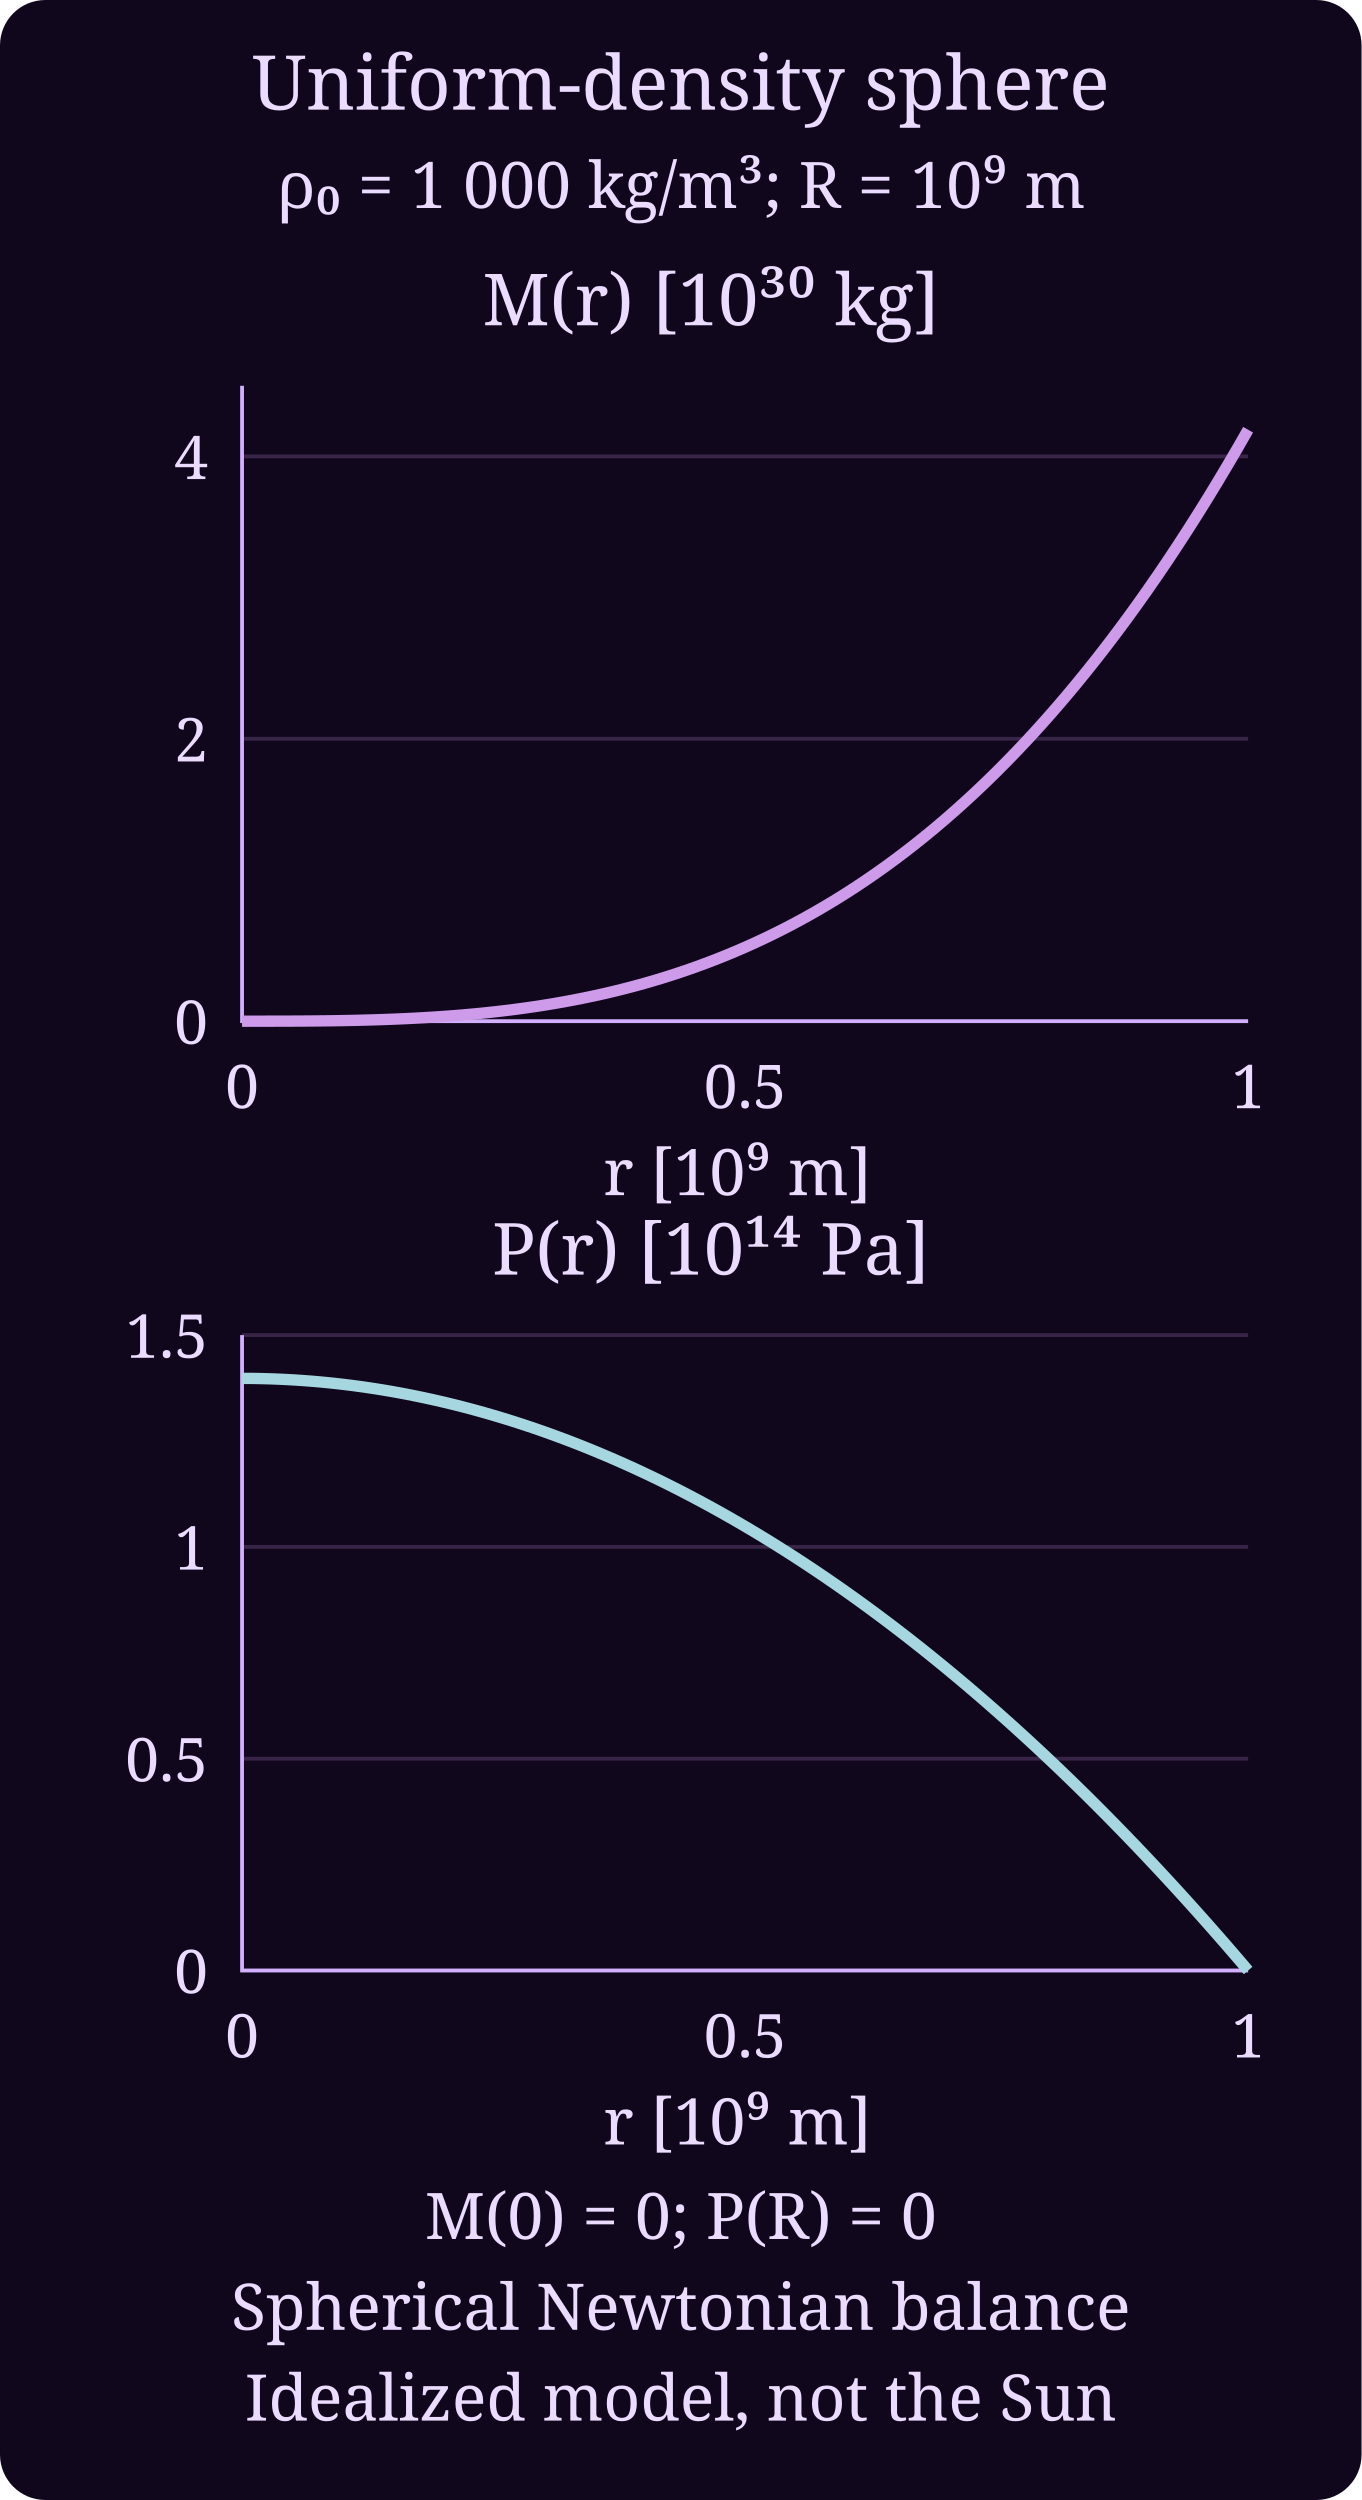
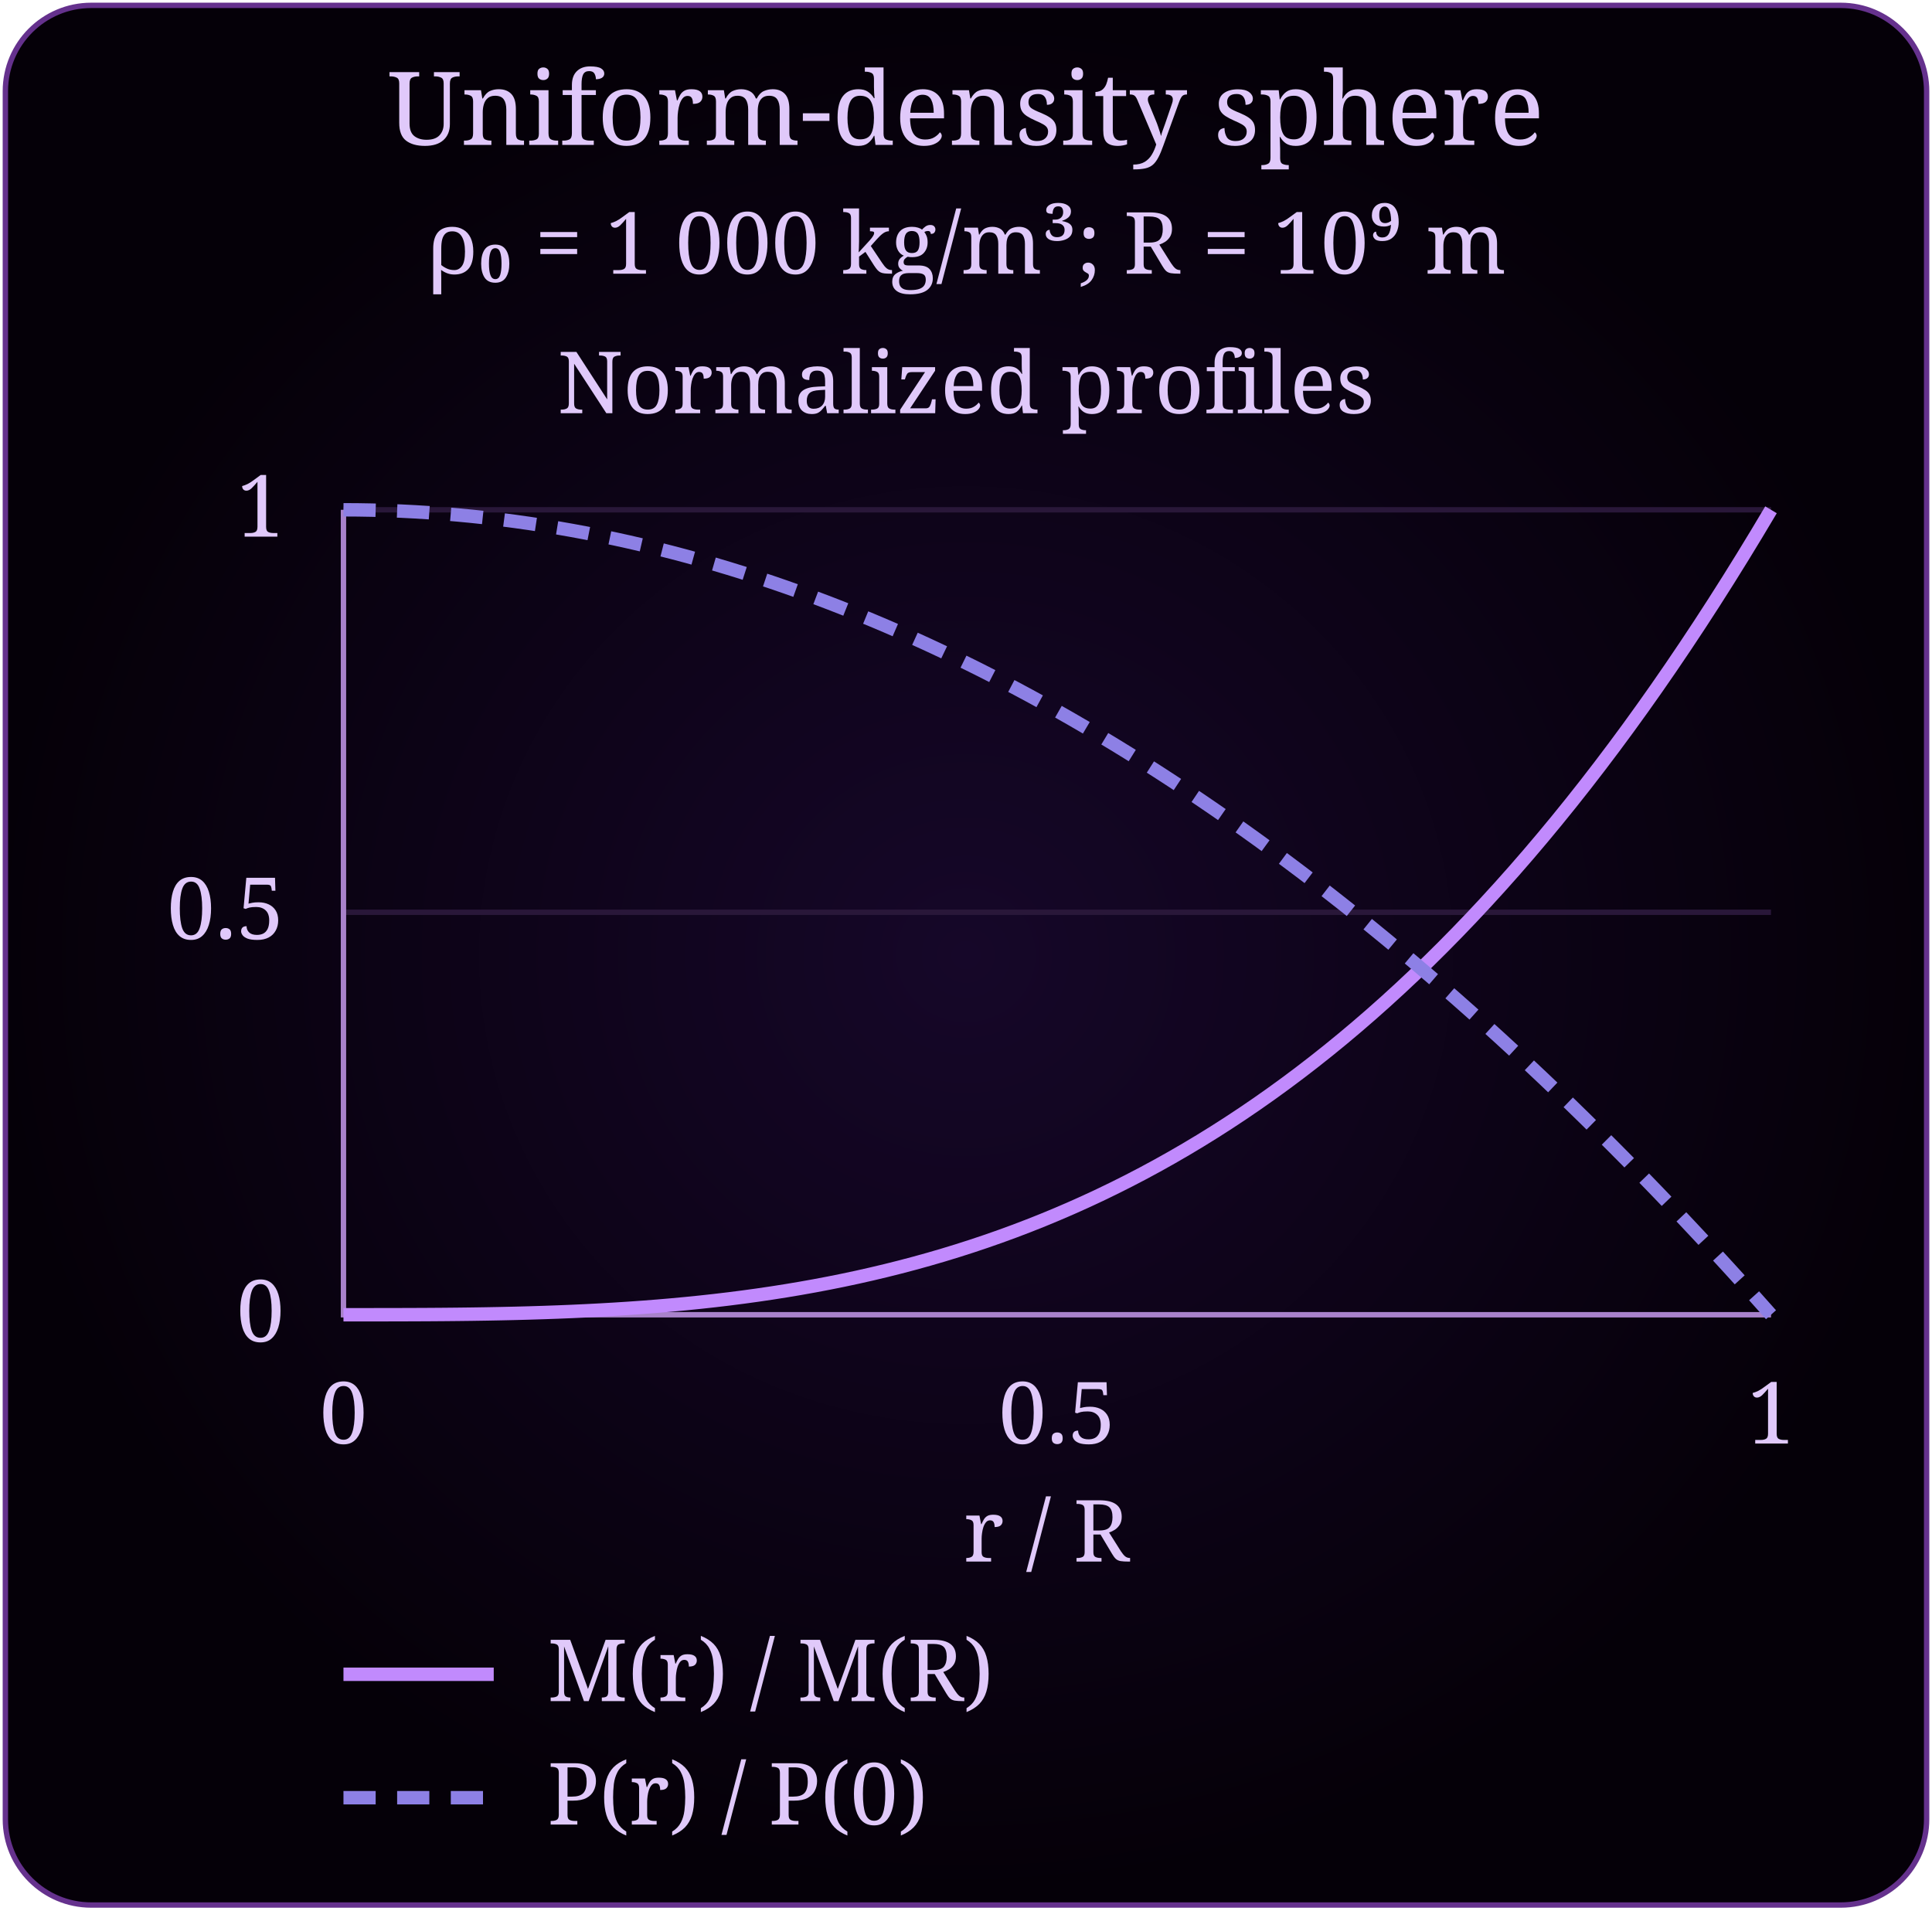
- <svg xmlns="http://www.w3.org/2000/svg" viewBox="0 0 360 661" role="img" aria-labelledby="title desc">
+ <svg xmlns="http://www.w3.org/2000/svg" viewBox="0 0 360 356" role="img" aria-labelledby="title desc">
  <defs>
-     <marker id="arrow" markerWidth="7" markerHeight="7" refX="6" refY="3.5" orient="auto">
-       <path d="M0,0 L7,3.5 L0,7" fill="#c998f0" />
-     </marker>
+     <radialGradient id="field">
+       <stop stop-color="#160729" />
+       <stop offset="1" stop-color="#050008" />
+     </radialGradient>
+     <linearGradient id="curve">
+       <stop stop-color="#7136d4" />
+       <stop offset="1" stop-color="#cf9aff" />
+     </linearGradient>
  </defs>
-   <rect width="360" height="661" rx="12" fill="#10071d" />
-   <g font-family="Georgia,serif">
-     <text x="180" y="29" font-size="20" text-anchor="middle" fill="#eadbff">Uniform-density sphere</text>
-     <text x="180" y="55" font-size="17" text-anchor="middle" fill="#eadbff">ρ₀ = 1 000 kg/m³; R = 10⁹ m</text>
-     <text x="188" y="86" font-size="19" text-anchor="middle" fill="#eadbff">M(r) [10³⁰ kg]</text>
-     <path d="M64,270.0 H330" stroke="#372446" />
-     <text x="55" y="276.0" font-size="16" text-anchor="end" fill="#eadbff">0</text>
-     <path d="M64,195.333 H330" stroke="#372446" />
-     <text x="55" y="201.333" font-size="16" text-anchor="end" fill="#eadbff">2</text>
-     <path d="M64,120.667 H330" stroke="#372446" />
-     <text x="55" y="126.667" font-size="16" text-anchor="end" fill="#eadbff">4</text>
-     <path d="M64,102 V270 H330" fill="none" stroke="#d3b0ff" />
-     <text x="64" y="293" font-size="16" text-anchor="middle" fill="#eadbff">0</text>
-     <text x="197.0" y="293" font-size="16" text-anchor="middle" fill="#eadbff">0.5</text>
-     <text x="330" y="293" font-size="16" text-anchor="middle" fill="#eadbff">1</text>
-     <text x="195" y="316" font-size="17" text-anchor="middle" fill="#eadbff">r [10⁹ m]</text>
-     <polyline id="mass-curve" points="64.000,270.000 66.660,270.000 69.320,269.999 71.980,269.996 74.640,269.990 77.300,269.980 79.960,269.966 82.620,269.946 85.280,269.920 87.940,269.886 90.600,269.844 93.260,269.792 95.920,269.730 98.580,269.656 101.240,269.571 103.900,269.472 106.560,269.359 109.220,269.232 111.880,269.088 114.540,268.927 117.200,268.749 119.860,268.552 122.520,268.335 125.180,268.097 127.840,267.838 130.500,267.557 133.160,267.251 135.820,266.922 138.480,266.567 141.140,266.186 143.800,265.778 146.460,265.341 149.120,264.876 151.780,264.380 154.440,263.854 157.100,263.295 159.760,262.704 162.420,262.079 165.080,261.419 167.740,260.724 170.400,259.992 173.060,259.222 175.720,258.414 178.380,257.567 181.040,256.679 183.700,255.750 186.360,254.778 189.020,253.764 191.680,252.705 194.340,251.602 197.000,250.452 199.660,249.256 202.320,248.012 204.980,246.718 207.640,245.376 210.300,243.982 212.960,242.537 215.620,241.039 218.280,239.488 220.940,237.883 223.600,236.222 226.260,234.504 228.920,232.730 231.580,230.897 234.240,229.006 236.900,227.054 239.560,225.041 242.220,222.966 244.880,220.829 247.540,218.627 250.200,216.361 252.860,214.029 255.520,211.631 258.180,209.165 260.840,206.630 263.500,204.027 266.160,201.352 268.820,198.607 271.480,195.789 274.140,192.898 276.800,189.933 279.460,186.892 282.120,183.776 284.780,180.583 287.440,177.312 290.100,173.962 292.760,170.533 295.420,167.022 298.080,163.430 300.740,159.756 303.400,155.998 306.060,152.155 308.720,148.228 311.380,144.213 314.040,140.112 316.700,135.922 319.360,131.644 322.020,127.275 324.680,122.815 327.340,118.263 330.000,113.618" fill="none" stroke="#ce9beb" stroke-width="3" />
-     <text x="188" y="337" font-size="19" text-anchor="middle" fill="#eadbff">P(r) [10¹⁴ Pa]</text>
-     <path d="M64,521.0 H330" stroke="#372446" />
-     <text x="55" y="527.0" font-size="16" text-anchor="end" fill="#eadbff">0</text>
-     <path d="M64,465.0 H330" stroke="#372446" />
-     <text x="55" y="471.0" font-size="16" text-anchor="end" fill="#eadbff">0.5</text>
-     <path d="M64,409.0 H330" stroke="#372446" />
-     <text x="55" y="415.0" font-size="16" text-anchor="end" fill="#eadbff">1</text>
-     <path d="M64,353.0 H330" stroke="#372446" />
-     <text x="55" y="359.0" font-size="16" text-anchor="end" fill="#eadbff">1.5</text>
-     <path d="M64,353 V521 H330" fill="none" stroke="#d3b0ff" />
-     <text x="64" y="544" font-size="16" text-anchor="middle" fill="#eadbff">0</text>
-     <text x="197.0" y="544" font-size="16" text-anchor="middle" fill="#eadbff">0.5</text>
-     <text x="330" y="544" font-size="16" text-anchor="middle" fill="#eadbff">1</text>
-     <text x="195" y="567" font-size="17" text-anchor="middle" fill="#eadbff">r [10⁹ m]</text>
-     <polyline id="pressure-curve" points="64.000,364.439 66.660,364.455 69.320,364.502 71.980,364.580 74.640,364.690 77.300,364.831 79.960,365.003 82.620,365.207 85.280,365.441 87.940,365.708 90.600,366.005 93.260,366.334 95.920,366.694 98.580,367.085 101.240,367.508 103.900,367.962 106.560,368.447 109.220,368.964 111.880,369.512 114.540,370.091 117.200,370.702 119.860,371.344 122.520,372.017 125.180,372.721 127.840,373.457 130.500,374.224 133.160,375.023 135.820,375.853 138.480,376.714 141.140,377.606 143.800,378.530 146.460,379.485 149.120,380.471 151.780,381.489 154.440,382.538 157.100,383.618 159.760,384.730 162.420,385.873 165.080,387.047 167.740,388.252 170.400,389.489 173.060,390.757 175.720,392.057 178.380,393.387 181.040,394.750 183.700,396.143 186.360,397.568 189.020,399.024 191.680,400.511 194.340,402.030 197.000,403.580 199.660,405.161 202.320,406.773 204.980,408.417 207.640,410.093 210.300,411.799 212.960,413.537 215.620,415.306 218.280,417.106 220.940,418.938 223.600,420.801 226.260,422.696 228.920,424.621 231.580,426.578 234.240,428.567 236.900,430.586 239.560,432.637 242.220,434.719 244.880,436.833 247.540,438.978 250.200,441.154 252.860,443.362 255.520,445.600 258.180,447.871 260.840,450.172 263.500,452.505 266.160,454.869 268.820,457.264 271.480,459.691 274.140,462.149 276.800,464.638 279.460,467.159 282.120,469.711 284.780,472.294 287.440,474.909 290.100,477.554 292.760,480.232 295.420,482.940 298.080,485.680 300.740,488.451 303.400,491.253 306.060,494.087 308.720,496.952 311.380,499.849 314.040,502.776 316.700,505.735 319.360,508.726 322.020,511.747 324.680,514.800 327.340,517.884 330.000,521.000" fill="none" stroke="#a6d6df" stroke-width="3" />
-     <text x="180" y="592" font-size="17" text-anchor="middle" fill="#eadbff">M(0) = 0; P(R) = 0</text>
-     <text x="180" y="616" font-size="17" text-anchor="middle" fill="#eadbff">Spherical Newtonian balance</text>
-     <text x="180" y="640" font-size="17" text-anchor="middle" fill="#eadbff">Idealized model, not the Sun</text>
+   <rect x="1" y="1" width="358" height="354" rx="16" fill="url(#field)" stroke="#65318d" stroke-width="1" />
+   <g font-family="Georgia,serif" fill="#e0c9fa">
+     <text x="180" y="27" font-size="19" text-anchor="middle">Uniform-density sphere</text>
+     <text x="180" y="51" font-size="16" text-anchor="middle">ρ₀ = 1 000 kg/m³; R = 10⁹ m</text>
+     <text x="180" y="77" font-size="16" text-anchor="middle">Normalized profiles</text>
+     <path d="M64,245 H330" fill="none" stroke="#291739" stroke-width="1" />
+     <text x="53" y="250" font-size="16" text-anchor="end">0</text>
+     <path d="M64,170.0 H330" fill="none" stroke="#291739" stroke-width="1" />
+     <text x="53" y="175.0" font-size="16" text-anchor="end">0.5</text>
+     <path d="M64,95 H330" fill="none" stroke="#291739" stroke-width="1" />
+     <text x="53" y="100" font-size="16" text-anchor="end">1</text>
+     <path d="M64,95 V245 H330" fill="none" stroke="#a882cb" stroke-width="1" />
+     <polyline id="mass-curve" points="64.000,245.000 66.660,245.000 69.320,244.999 71.980,244.996 74.640,244.990 77.300,244.981 79.960,244.968 82.620,244.949 85.280,244.923 87.940,244.891 90.600,244.850 93.260,244.800 95.920,244.741 98.580,244.670 101.240,244.588 103.900,244.494 106.560,244.386 109.220,244.263 111.880,244.125 114.540,243.971 117.200,243.800 119.860,243.611 122.520,243.403 125.180,243.175 127.840,242.926 130.500,242.656 133.160,242.364 135.820,242.048 138.480,241.707 141.140,241.342 143.800,240.950 146.460,240.531 149.120,240.085 151.780,239.609 154.440,239.104 157.100,238.569 159.760,238.002 162.420,237.402 165.080,236.769 167.740,236.102 170.400,235.400 173.060,234.662 175.720,233.887 178.380,233.074 181.040,232.222 183.700,231.331 186.360,230.400 189.020,229.427 191.680,228.411 194.340,227.353 197.000,226.250 199.660,225.102 202.320,223.909 204.980,222.668 207.640,221.380 210.300,220.044 212.960,218.658 215.620,217.221 218.280,215.733 220.940,214.193 223.600,212.600 226.260,210.953 228.920,209.251 231.580,207.493 234.240,205.678 236.900,203.806 239.560,201.876 242.220,199.886 244.880,197.835 247.540,195.724 250.200,193.550 252.860,191.313 255.520,189.013 258.180,186.647 260.840,184.216 263.500,181.719 266.160,179.154 268.820,176.520 271.480,173.817 274.140,171.044 276.800,168.200 279.460,165.284 282.120,162.295 284.780,159.232 287.440,156.094 290.100,152.881 292.760,149.592 295.420,146.225 298.080,142.779 300.740,139.255 303.400,135.650 306.060,131.964 308.720,128.197 311.380,124.346 314.040,120.412 316.700,116.394 319.360,112.290 322.020,108.099 324.680,103.821 327.340,99.455 330.000,95.000" fill="none" stroke="#c18afd" stroke-width="2.5" />
+     <polyline id="pressure-curve" points="64.000,95.000 66.660,95.015 69.320,95.060 71.980,95.135 74.640,95.240 77.300,95.375 79.960,95.540 82.620,95.735 85.280,95.960 87.940,96.215 90.600,96.500 93.260,96.815 95.920,97.160 98.580,97.535 101.240,97.940 103.900,98.375 106.560,98.840 109.220,99.335 111.880,99.860 114.540,100.415 117.200,101.000 119.860,101.615 122.520,102.260 125.180,102.935 127.840,103.640 130.500,104.375 133.160,105.140 135.820,105.935 138.480,106.760 141.140,107.615 143.800,108.500 146.460,109.415 149.120,110.360 151.780,111.335 154.440,112.340 157.100,113.375 159.760,114.440 162.420,115.535 165.080,116.660 167.740,117.815 170.400,119.000 173.060,120.215 175.720,121.460 178.380,122.735 181.040,124.040 183.700,125.375 186.360,126.740 189.020,128.135 191.680,129.560 194.340,131.015 197.000,132.500 199.660,134.015 202.320,135.560 204.980,137.135 207.640,138.740 210.300,140.375 212.960,142.040 215.620,143.735 218.280,145.460 220.940,147.215 223.600,149.000 226.260,150.815 228.920,152.660 231.580,154.535 234.240,156.440 236.900,158.375 239.560,160.340 242.220,162.335 244.880,164.360 247.540,166.415 250.200,168.500 252.860,170.615 255.520,172.760 258.180,174.935 260.840,177.140 263.500,179.375 266.160,181.640 268.820,183.935 271.480,186.260 274.140,188.615 276.800,191.000 279.460,193.415 282.120,195.860 284.780,198.335 287.440,200.840 290.100,203.375 292.760,205.940 295.420,208.535 298.080,211.160 300.740,213.815 303.400,216.500 306.060,219.215 308.720,221.960 311.380,224.735 314.040,227.540 316.700,230.375 319.360,233.240 322.020,236.135 324.680,239.060 327.340,242.015 330.000,245.000" fill="none" stroke="#8d80e5" stroke-width="2.5" stroke-dasharray="6 4" />
+     <text x="64" y="269" font-size="16" text-anchor="middle">0</text>
+     <text x="197.0" y="269" font-size="16" text-anchor="middle">0.5</text>
+     <text x="330" y="269" font-size="16" text-anchor="middle">1</text>
+     <text x="195" y="291" font-size="16" text-anchor="middle">r / R</text>
+     <path d="M64,312 H92" fill="none" stroke="#c18afd" stroke-width="2.5" />
+     <text x="102" y="317" font-size="16" text-anchor="start">M(r) / M(R)</text>
+     <path d="M64,335 H92" fill="none" stroke="#8d80e5" stroke-width="2.5" stroke-dasharray="6 4" />
+     <text x="102" y="340" font-size="16" text-anchor="start">P(r) / P(0)</text>
  </g>
</svg>
